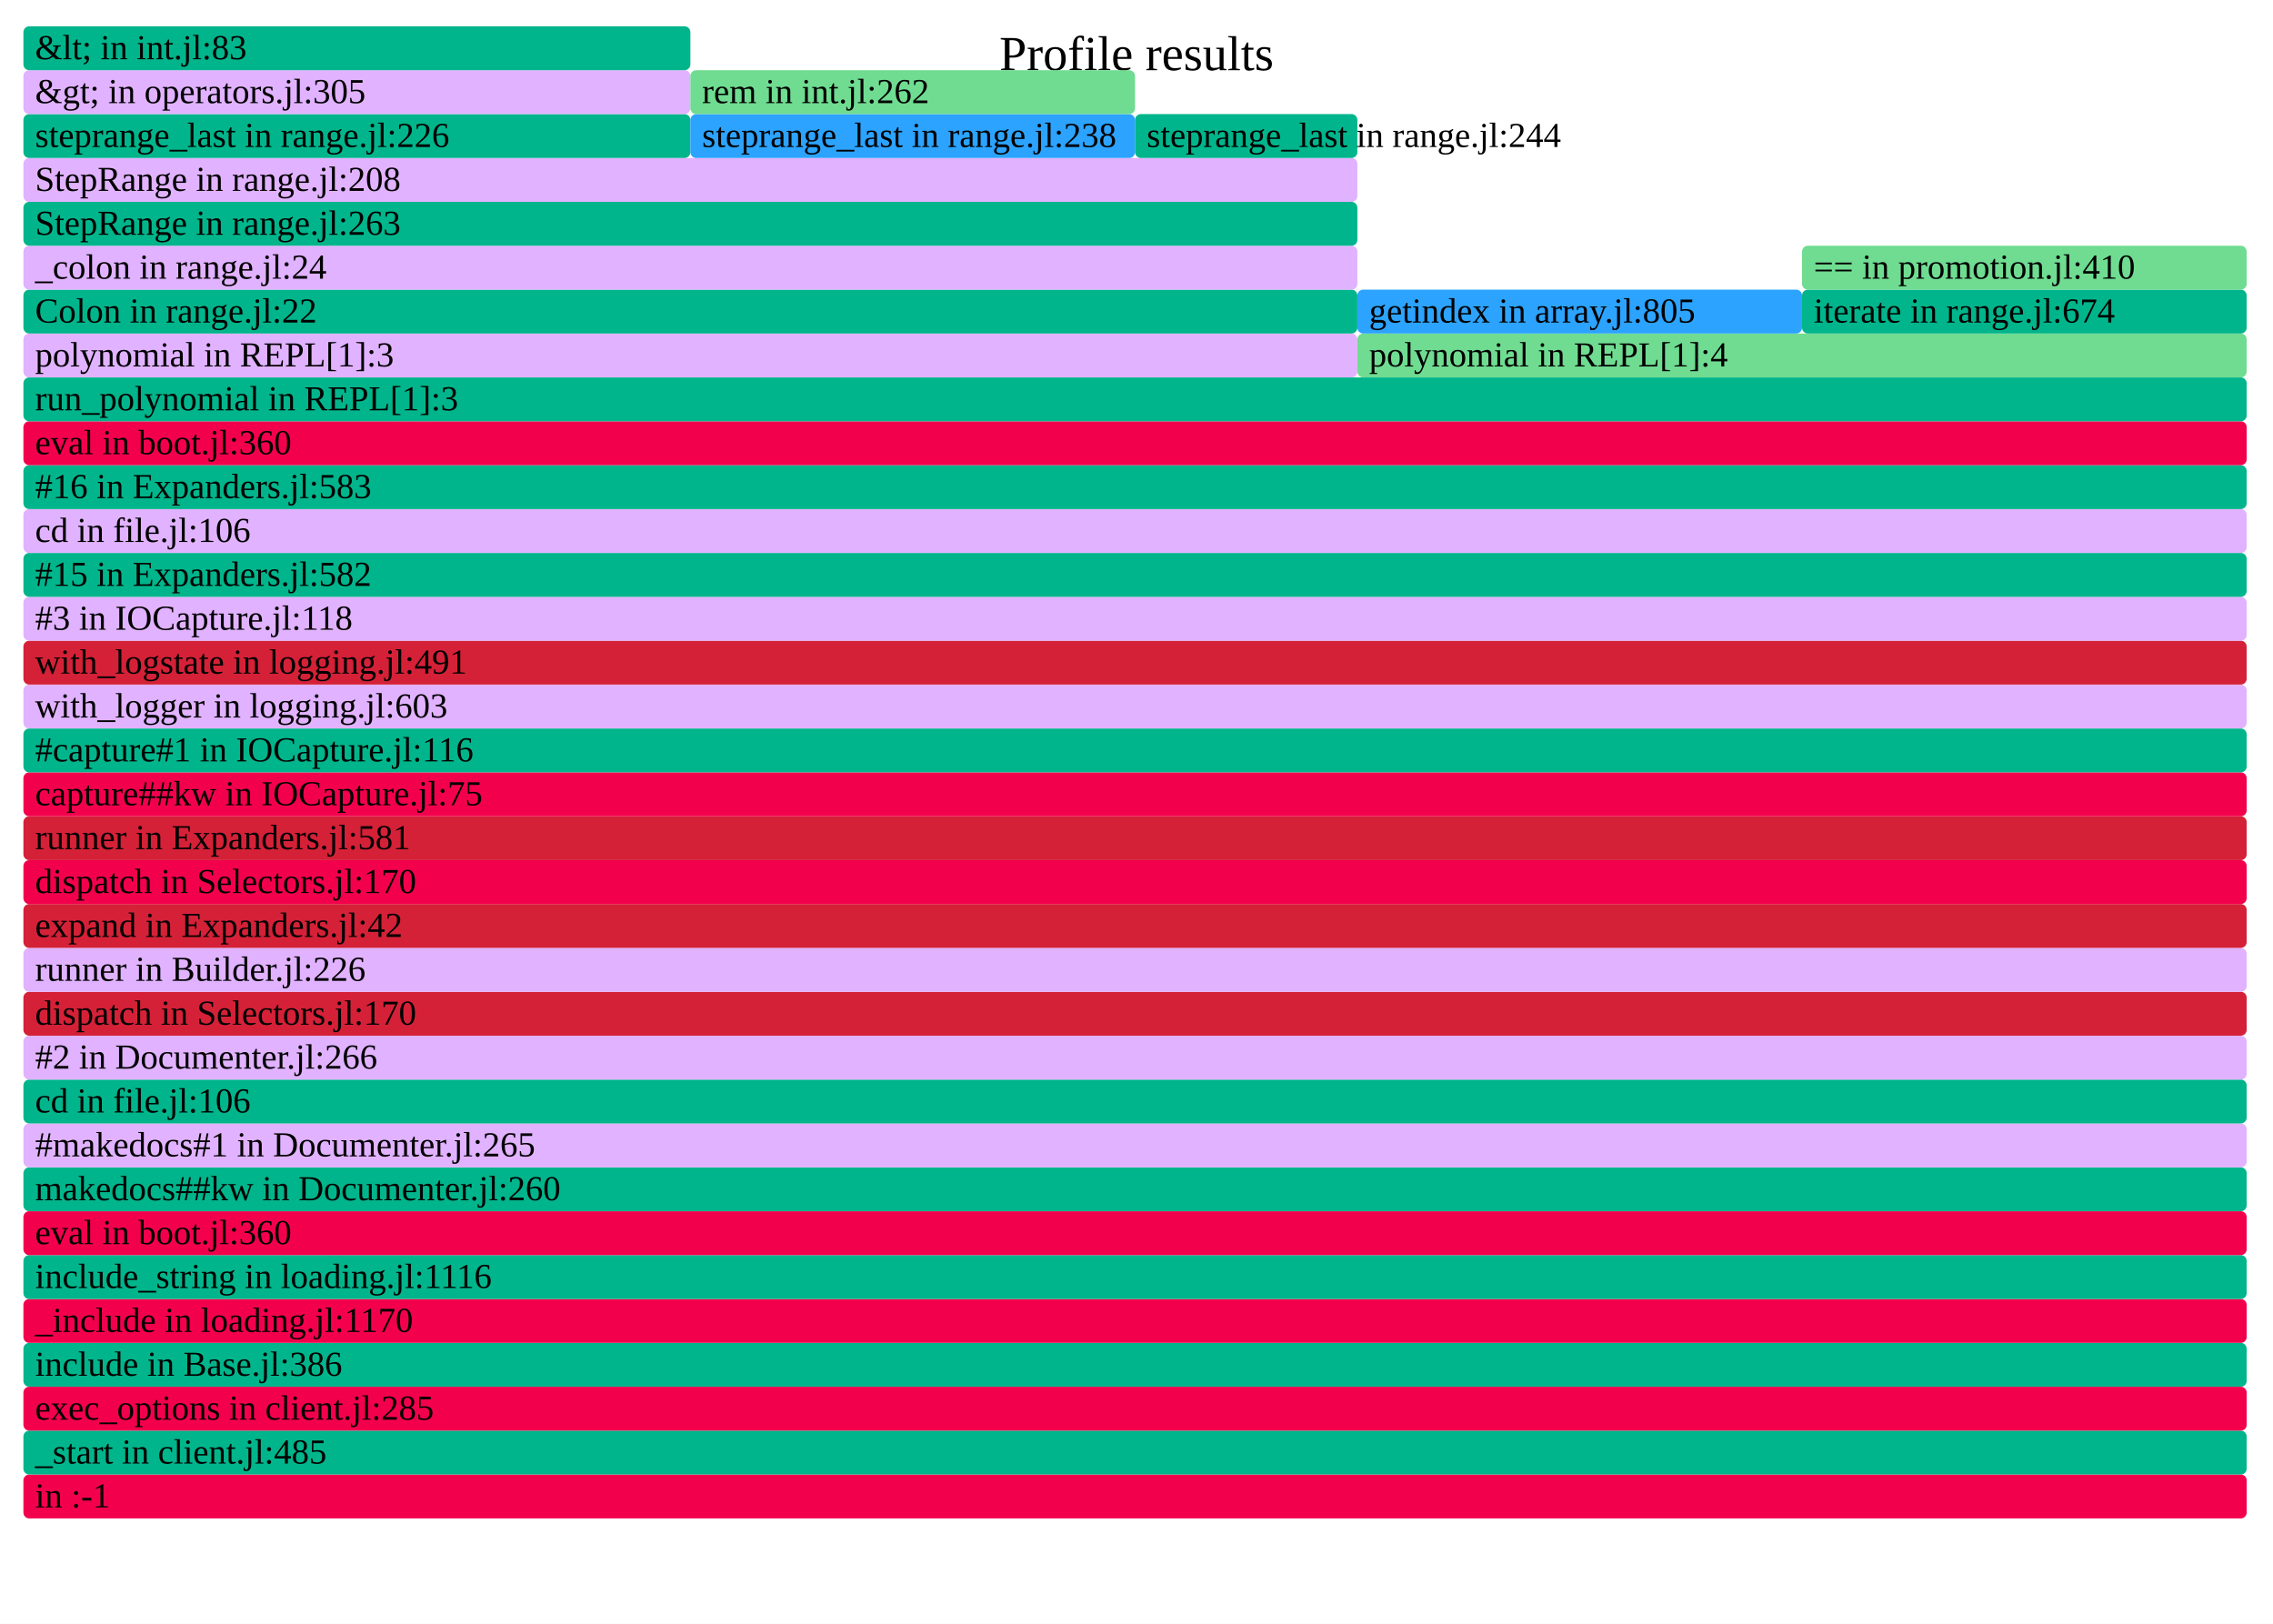
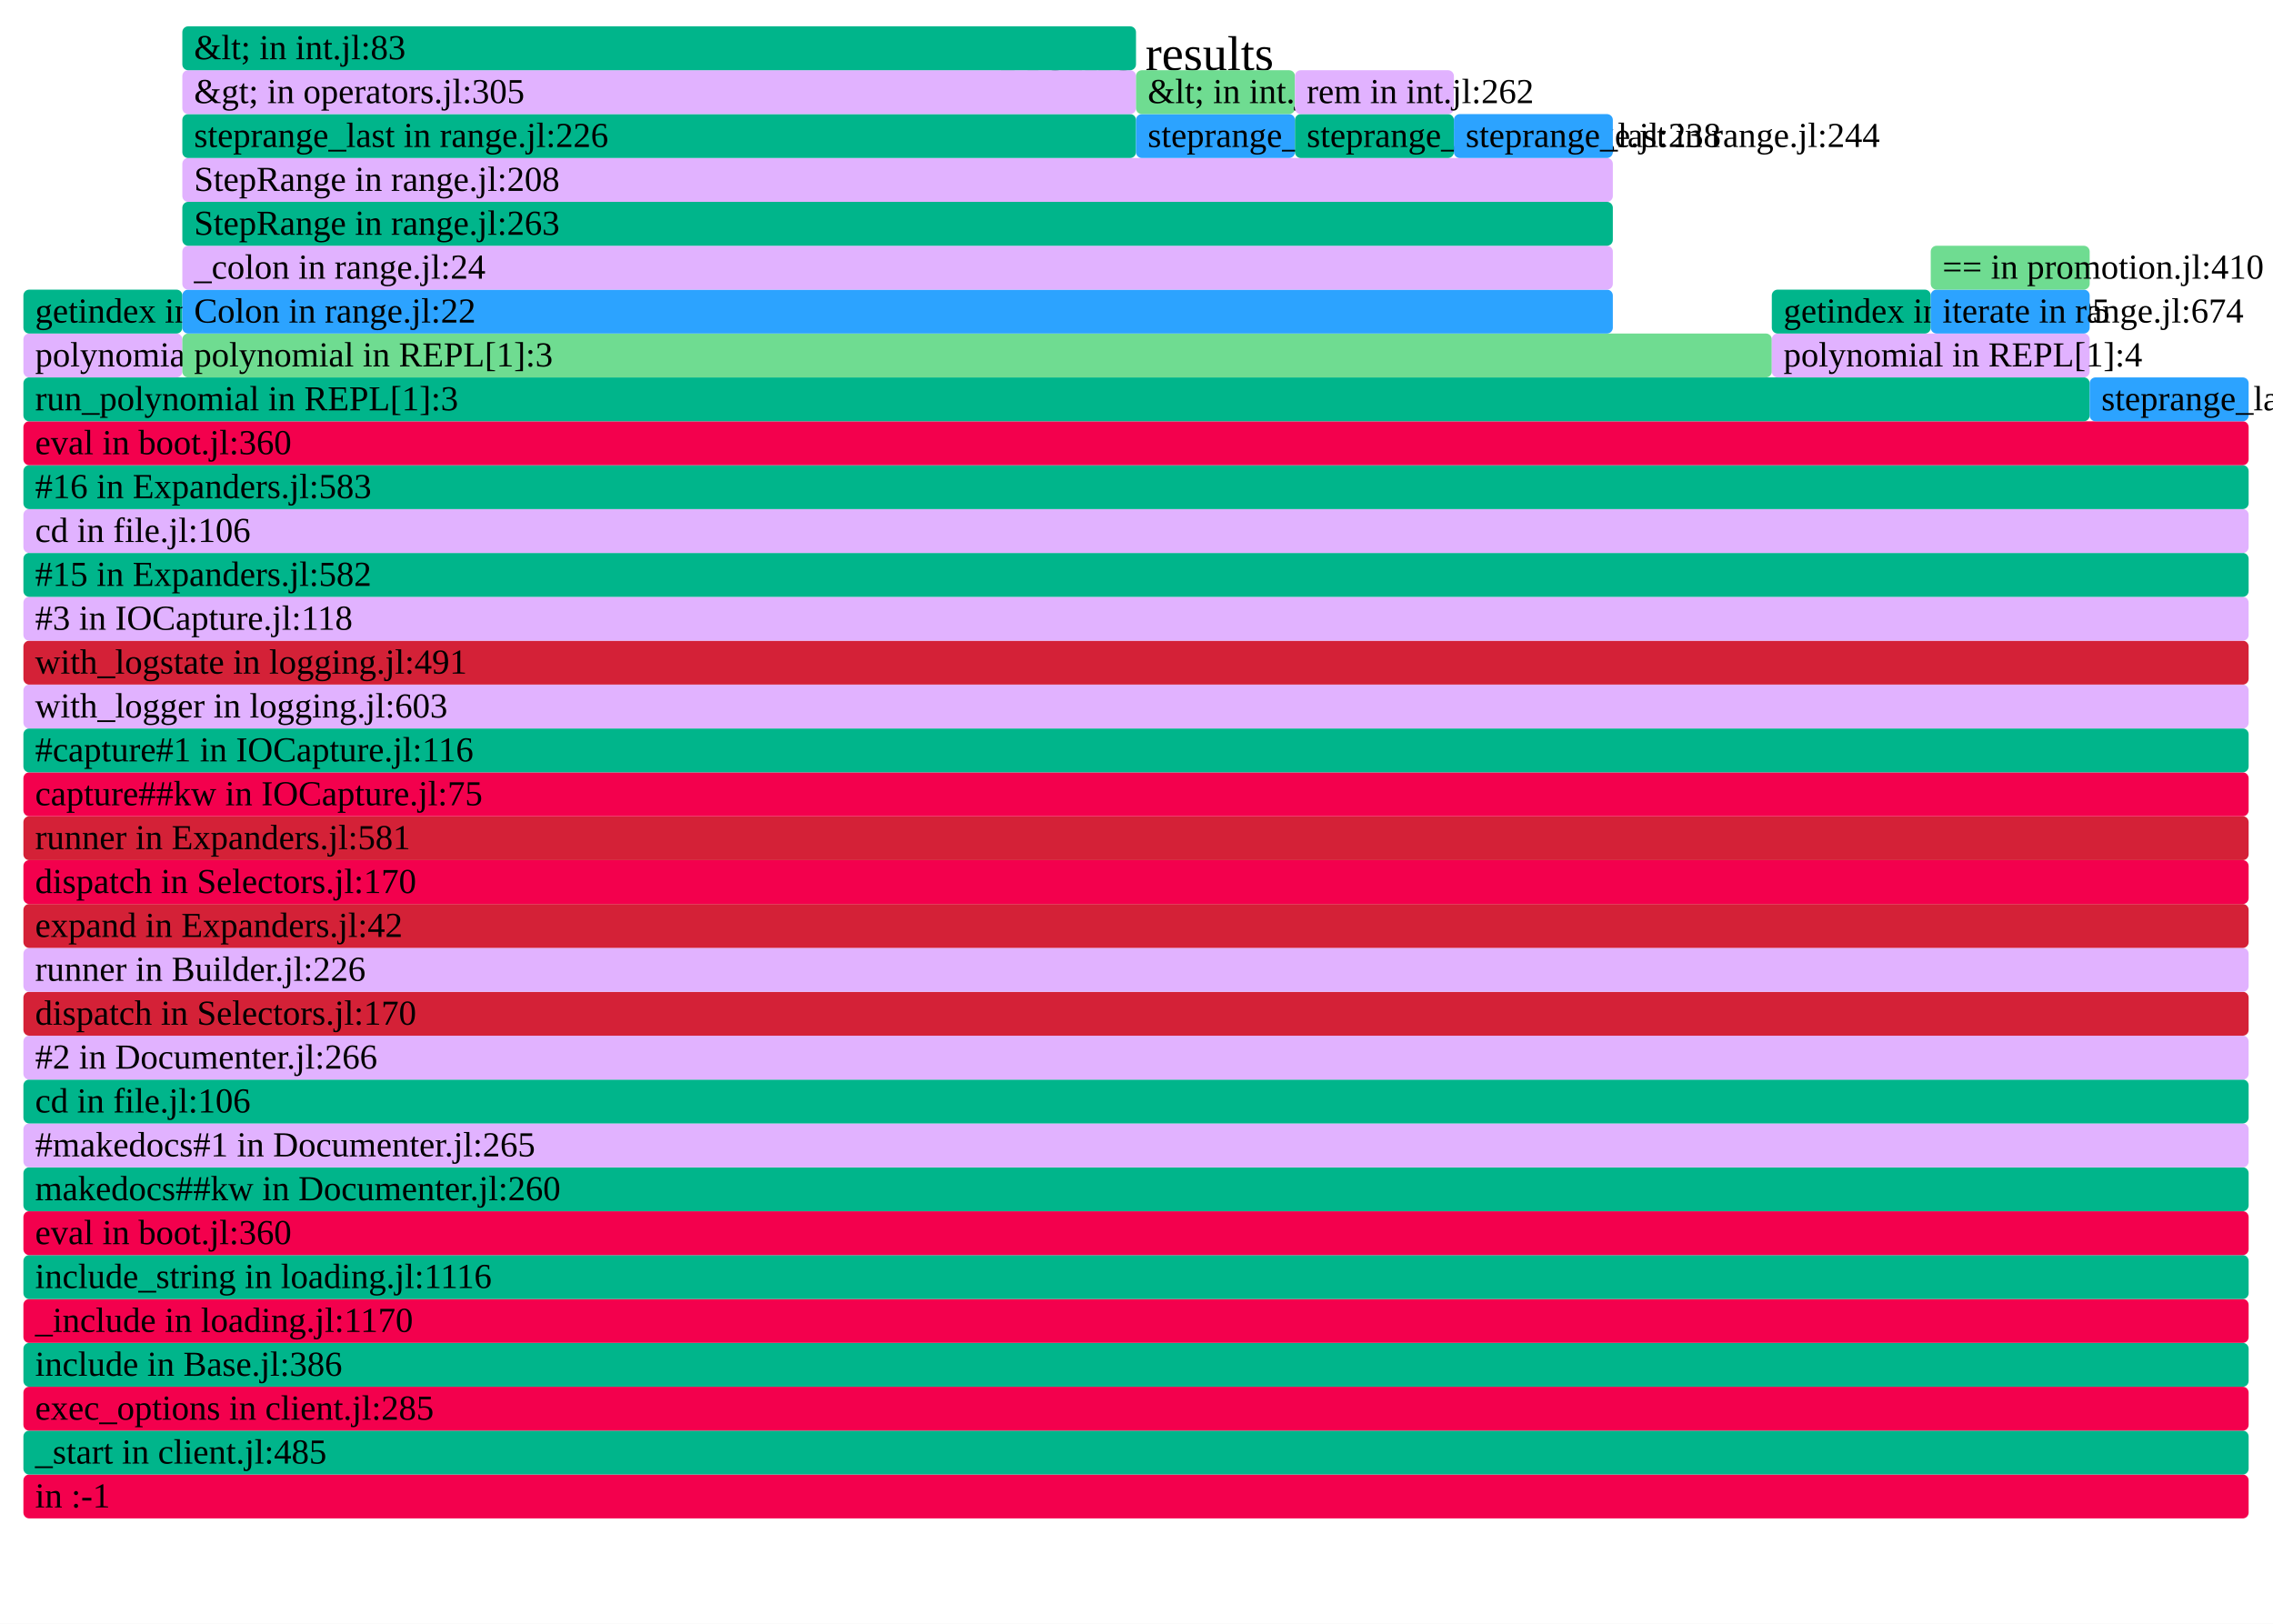
- <svg xmlns="http://www.w3.org/2000/svg" version="1.1" width="777" height="555" viewBox="0 0 777 555" id="fig-79d2986d669649fc9a0cb8e5622c8708">
+ <svg xmlns="http://www.w3.org/2000/svg" version="1.1" width="777" height="555" viewBox="0 0 777 555" id="fig-9b8f5a131f2b4ec58f63b7924c555410">
  <defs>
-     <clipPath id="fig-79d2986d669649fc9a0cb8e5622c8708-clip">
+     <clipPath id="fig-9b8f5a131f2b4ec58f63b7924c555410-clip">
      <rect x="0" y="0" width="777" height="555" />
    </clipPath>
  </defs>
  <style type="text/css">
-     #fig-79d2986d669649fc9a0cb8e5622c8708 text {
+     #fig-9b8f5a131f2b4ec58f63b7924c555410 text {
        pointer-events: none;
        font-family: inherit;
        font-size: 12px;
        fill: #000000;
    }
-     text#fig-79d2986d669649fc9a0cb8e5622c8708-caption {
+     text#fig-9b8f5a131f2b4ec58f63b7924c555410-caption {
        font-size: 16.8px;
        fill: #000000;
        text-anchor: middle;
    }
-     #fig-79d2986d669649fc9a0cb8e5622c8708-bg {
+     #fig-9b8f5a131f2b4ec58f63b7924c555410-bg {
        fill: #FFFFFF;
    }
-     #fig-79d2986d669649fc9a0cb8e5622c8708-viewport rect, #fig-79d2986d669649fc9a0cb8e5622c8708-viewport path {
+     #fig-9b8f5a131f2b4ec58f63b7924c555410-viewport rect, #fig-9b8f5a131f2b4ec58f63b7924c555410-viewport path {
        vector-effect: non-scaling-stroke;
        fill-opacity: 1;
    }
-     #fig-79d2986d669649fc9a0cb8e5622c8708-viewport text {
+     #fig-9b8f5a131f2b4ec58f63b7924c555410-viewport text {
        stroke: #000000;
        stroke-width: 0;
        stroke-opacity: 0.35;
    }
-     #fig-79d2986d669649fc9a0cb8e5622c8708-viewport rect:hover, #fig-79d2986d669649fc9a0cb8e5622c8708-viewport path:hover {
+     #fig-9b8f5a131f2b4ec58f63b7924c555410-viewport rect:hover, #fig-9b8f5a131f2b4ec58f63b7924c555410-viewport path:hover {
        fill-opacity: 0.75;
        stroke: #000000;
        stroke-width: 0.5;
    }
-     #fig-79d2986d669649fc9a0cb8e5622c8708-viewport + rect {
+     #fig-9b8f5a131f2b4ec58f63b7924c555410-viewport + rect {
        fill: #FFFFFF;
        opacity: 0.8;
    }
-     text#fig-79d2986d669649fc9a0cb8e5622c8708-details{
+     text#fig-9b8f5a131f2b4ec58f63b7924c555410-details{
        fill: #000000;
    }
</style>
-   <g id="fig-79d2986d669649fc9a0cb8e5622c8708-frame" clip-path="url(#fig-79d2986d669649fc9a0cb8e5622c8708-clip)">
-     <rect id="fig-79d2986d669649fc9a0cb8e5622c8708-bg" x="0" y="0" width="777" height="555" />
-     <text id="fig-79d2986d669649fc9a0cb8e5622c8708-caption" x="388.5" y="24">Profile results</text>
-     <g id="fig-79d2986d669649fc9a0cb8e5622c8708-viewport" transform="scale(1)">
-       <rect x="8" y="504" width="760" height="15" rx="2" fill="#F3004D" data-dinfo="" />
+   <g id="fig-9b8f5a131f2b4ec58f63b7924c555410-frame" clip-path="url(#fig-9b8f5a131f2b4ec58f63b7924c555410-clip)">
+     <rect id="fig-9b8f5a131f2b4ec58f63b7924c555410-bg" x="0" y="0" width="777" height="555" />
+     <text id="fig-9b8f5a131f2b4ec58f63b7924c555410-caption" x="388.5" y="24">Profile results</text>
+     <g id="fig-9b8f5a131f2b4ec58f63b7924c555410-viewport" transform="scale(1)">
+       <rect x="8" y="504" width="760.67" height="15" rx="2" fill="#F3004D" data-dinfo="" />
      <text x="8" dx="4" y="515.25"> in :-1</text>
-       <rect x="8" y="489" width="760" height="15" rx="2" fill="#00B58B" data-dinfo="./" />
+       <rect x="8" y="489" width="760.67" height="15" rx="2" fill="#00B58B" data-dinfo="./" />
      <text x="8" dx="4" y="500.25">_start in client.jl:485</text>
-       <rect x="8" y="474" width="760" height="15" rx="2" fill="#F3004D" data-dinfo="./" />
+       <rect x="8" y="474" width="760.67" height="15" rx="2" fill="#F3004D" data-dinfo="./" />
      <text x="8" dx="4" y="485.25">exec_options in client.jl:285</text>
-       <rect x="8" y="459" width="760" height="15" rx="2" fill="#00B58B" data-dinfo="./" />
+       <rect x="8" y="459" width="760.67" height="15" rx="2" fill="#00B58B" data-dinfo="./" />
      <text x="8" dx="4" y="470.25">include in Base.jl:386</text>
-       <rect x="8" y="444" width="760" height="15" rx="2" fill="#F3004D" data-dinfo="./" />
+       <rect x="8" y="444" width="760.67" height="15" rx="2" fill="#F3004D" data-dinfo="./" />
      <text x="8" dx="4" y="455.25">_include in loading.jl:1170</text>
-       <rect x="8" y="429" width="760" height="15" rx="2" fill="#00B58B" data-dinfo="./" />
+       <rect x="8" y="429" width="760.67" height="15" rx="2" fill="#00B58B" data-dinfo="./" />
      <text x="8" dx="4" y="440.25">include_string in loading.jl:1116</text>
-       <rect x="8" y="414" width="760" height="15" rx="2" fill="#F3004D" data-dinfo="./" />
+       <rect x="8" y="414" width="760.67" height="15" rx="2" fill="#F3004D" data-dinfo="./" />
      <text x="8" dx="4" y="425.25">eval in boot.jl:360</text>
-       <rect x="8" y="399" width="760" height="15" rx="2" fill="#00B58B" data-dinfo="/home/runner/.julia/packages/Documenter/qdbx6/src/" />
+       <rect x="8" y="399" width="760.67" height="15" rx="2" fill="#00B58B" data-dinfo="/home/runner/.julia/packages/Documenter/qdbx6/src/" />
      <text x="8" dx="4" y="410.25">makedocs##kw in Documenter.jl:260</text>
-       <rect x="8" y="384" width="760" height="15" rx="2" fill="#E1B2FF" data-dinfo="/home/runner/.julia/packages/Documenter/qdbx6/src/" />
+       <rect x="8" y="384" width="760.67" height="15" rx="2" fill="#E1B2FF" data-dinfo="/home/runner/.julia/packages/Documenter/qdbx6/src/" />
      <text x="8" dx="4" y="395.25">#makedocs#1 in Documenter.jl:265</text>
-       <rect x="8" y="369" width="760" height="15" rx="2" fill="#00B58B" data-dinfo="./" />
+       <rect x="8" y="369" width="760.67" height="15" rx="2" fill="#00B58B" data-dinfo="./" />
      <text x="8" dx="4" y="380.25">cd in file.jl:106</text>
-       <rect x="8" y="354" width="760" height="15" rx="2" fill="#E1B2FF" data-dinfo="/home/runner/.julia/packages/Documenter/qdbx6/src/" />
+       <rect x="8" y="354" width="760.67" height="15" rx="2" fill="#E1B2FF" data-dinfo="/home/runner/.julia/packages/Documenter/qdbx6/src/" />
      <text x="8" dx="4" y="365.25">#2 in Documenter.jl:266</text>
-       <rect x="8" y="339" width="760" height="15" rx="2" fill="#D42137" data-dinfo="/home/runner/.julia/packages/Documenter/qdbx6/src/Utilities/" />
+       <rect x="8" y="339" width="760.67" height="15" rx="2" fill="#D42137" data-dinfo="/home/runner/.julia/packages/Documenter/qdbx6/src/Utilities/" />
      <text x="8" dx="4" y="350.25">dispatch in Selectors.jl:170</text>
-       <rect x="8" y="324" width="760" height="15" rx="2" fill="#E1B2FF" data-dinfo="/home/runner/.julia/packages/Documenter/qdbx6/src/" />
+       <rect x="8" y="324" width="760.67" height="15" rx="2" fill="#E1B2FF" data-dinfo="/home/runner/.julia/packages/Documenter/qdbx6/src/" />
      <text x="8" dx="4" y="335.25">runner in Builder.jl:226</text>
-       <rect x="8" y="309" width="760" height="15" rx="2" fill="#D42137" data-dinfo="/home/runner/.julia/packages/Documenter/qdbx6/src/" />
+       <rect x="8" y="309" width="760.67" height="15" rx="2" fill="#D42137" data-dinfo="/home/runner/.julia/packages/Documenter/qdbx6/src/" />
      <text x="8" dx="4" y="320.25">expand in Expanders.jl:42</text>
-       <rect x="8" y="294" width="760" height="15" rx="2" fill="#F3004D" data-dinfo="/home/runner/.julia/packages/Documenter/qdbx6/src/Utilities/" />
+       <rect x="8" y="294" width="760.67" height="15" rx="2" fill="#F3004D" data-dinfo="/home/runner/.julia/packages/Documenter/qdbx6/src/Utilities/" />
      <text x="8" dx="4" y="305.25">dispatch in Selectors.jl:170</text>
-       <rect x="8" y="279" width="760" height="15" rx="2" fill="#D42137" data-dinfo="/home/runner/.julia/packages/Documenter/qdbx6/src/" />
+       <rect x="8" y="279" width="760.67" height="15" rx="2" fill="#D42137" data-dinfo="/home/runner/.julia/packages/Documenter/qdbx6/src/" />
      <text x="8" dx="4" y="290.25">runner in Expanders.jl:581</text>
-       <rect x="8" y="264" width="760" height="15" rx="2" fill="#F3004D" data-dinfo="/home/runner/.julia/packages/IOCapture/sXY71/src/" />
+       <rect x="8" y="264" width="760.67" height="15" rx="2" fill="#F3004D" data-dinfo="/home/runner/.julia/packages/IOCapture/sXY71/src/" />
      <text x="8" dx="4" y="275.25">capture##kw in IOCapture.jl:75</text>
-       <rect x="8" y="249" width="760" height="15" rx="2" fill="#00B58B" data-dinfo="/home/runner/.julia/packages/IOCapture/sXY71/src/" />
+       <rect x="8" y="249" width="760.67" height="15" rx="2" fill="#00B58B" data-dinfo="/home/runner/.julia/packages/IOCapture/sXY71/src/" />
      <text x="8" dx="4" y="260.25">#capture#1 in IOCapture.jl:116</text>
-       <rect x="8" y="234" width="760" height="15" rx="2" fill="#E1B2FF" data-dinfo="./" />
+       <rect x="8" y="234" width="760.67" height="15" rx="2" fill="#E1B2FF" data-dinfo="./" />
      <text x="8" dx="4" y="245.25">with_logger in logging.jl:603</text>
-       <rect x="8" y="219" width="760" height="15" rx="2" fill="#D42137" data-dinfo="./" />
+       <rect x="8" y="219" width="760.67" height="15" rx="2" fill="#D42137" data-dinfo="./" />
      <text x="8" dx="4" y="230.25">with_logstate in logging.jl:491</text>
-       <rect x="8" y="204" width="760" height="15" rx="2" fill="#E1B2FF" data-dinfo="/home/runner/.julia/packages/IOCapture/sXY71/src/" />
+       <rect x="8" y="204" width="760.67" height="15" rx="2" fill="#E1B2FF" data-dinfo="/home/runner/.julia/packages/IOCapture/sXY71/src/" />
      <text x="8" dx="4" y="215.25">#3 in IOCapture.jl:118</text>
-       <rect x="8" y="189" width="760" height="15" rx="2" fill="#00B58B" data-dinfo="/home/runner/.julia/packages/Documenter/qdbx6/src/" />
+       <rect x="8" y="189" width="760.67" height="15" rx="2" fill="#00B58B" data-dinfo="/home/runner/.julia/packages/Documenter/qdbx6/src/" />
      <text x="8" dx="4" y="200.25">#15 in Expanders.jl:582</text>
-       <rect x="8" y="174" width="760" height="15" rx="2" fill="#E1B2FF" data-dinfo="./" />
+       <rect x="8" y="174" width="760.67" height="15" rx="2" fill="#E1B2FF" data-dinfo="./" />
      <text x="8" dx="4" y="185.25">cd in file.jl:106</text>
-       <rect x="8" y="159" width="760" height="15" rx="2" fill="#00B58B" data-dinfo="/home/runner/.julia/packages/Documenter/qdbx6/src/" />
+       <rect x="8" y="159" width="760.67" height="15" rx="2" fill="#00B58B" data-dinfo="/home/runner/.julia/packages/Documenter/qdbx6/src/" />
      <text x="8" dx="4" y="170.25">#16 in Expanders.jl:583</text>
-       <rect x="8" y="144" width="760" height="15" rx="2" fill="#F3004D" data-dinfo="./" />
+       <rect x="8" y="144" width="760.67" height="15" rx="2" fill="#F3004D" data-dinfo="./" />
      <text x="8" dx="4" y="155.25">eval in boot.jl:360</text>
-       <rect x="8" y="129" width="760" height="15" rx="2" fill="#00B58B" data-dinfo="./" />
+       <rect x="8" y="129" width="706.33" height="15" rx="2" fill="#00B58B" data-dinfo="./" />
      <text x="8" dx="4" y="140.25">run_polynomial in REPL[1]:3</text>
-       <rect x="8" y="114" width="456" height="15" rx="2" fill="#E1B2FF" data-dinfo="./" />
-       <text x="8" dx="4" y="125.25">polynomial in REPL[1]:3</text>
-       <rect x="8" y="99" width="456" height="15" rx="2" fill="#00B58B" data-dinfo="./" />
-       <text x="8" dx="4" y="110.25">Colon in range.jl:22</text>
-       <rect x="8" y="84" width="456" height="15" rx="2" fill="#E1B2FF" data-dinfo="./" />
-       <text x="8" dx="4" y="95.25">_colon in range.jl:24</text>
-       <rect x="8" y="69" width="456" height="15" rx="2" fill="#00B58B" data-dinfo="./" />
-       <text x="8" dx="4" y="80.25">StepRange in range.jl:263</text>
-       <rect x="8" y="54" width="456" height="15" rx="2" fill="#E1B2FF" data-dinfo="./" />
-       <text x="8" dx="4" y="65.25">StepRange in range.jl:208</text>
-       <rect x="8" y="39" width="228" height="15" rx="2" fill="#00B58B" data-dinfo="./" />
-       <text x="8" dx="4" y="50.25">steprange_last in range.jl:226</text>
-       <rect x="8" y="24" width="228" height="15" rx="2" fill="#E1B2FF" data-dinfo="./" />
-       <text x="8" dx="4" y="35.25">&amp;gt; in operators.jl:305</text>
-       <rect x="8" y="9" width="228" height="15" rx="2" fill="#00B58B" data-dinfo="./" />
-       <text x="8" dx="4" y="20.25">&amp;lt; in int.jl:83</text>
-       <rect x="236" y="39" width="152" height="15" rx="2" fill="#2CA3FF" data-dinfo="./" />
-       <text x="236" dx="4" y="50.25">steprange_last in range.jl:238</text>
-       <rect x="236" y="24" width="152" height="15" rx="2" fill="#6FDC91" data-dinfo="./" />
-       <text x="236" dx="4" y="35.25">rem in int.jl:262</text>
-       <rect x="388" y="39" width="76" height="15" rx="2" fill="#00B58B" data-dinfo="./" />
-       <text x="388" dx="4" y="50.25">steprange_last in range.jl:244</text>
-       <rect x="464" y="114" width="304" height="15" rx="2" fill="#6FDC91" data-dinfo="./" />
-       <text x="464" dx="4" y="125.25">polynomial in REPL[1]:4</text>
-       <rect x="464" y="99" width="152" height="15" rx="2" fill="#2CA3FF" data-dinfo="./" />
-       <text x="464" dx="4" y="110.25">getindex in array.jl:805</text>
-       <rect x="616" y="99" width="152" height="15" rx="2" fill="#00B58B" data-dinfo="./" />
-       <text x="616" dx="4" y="110.25">iterate in range.jl:674</text>
-       <rect x="616" y="84" width="152" height="15" rx="2" fill="#6FDC91" data-dinfo="./" />
-       <text x="616" dx="4" y="95.25">== in promotion.jl:410</text>
+       <rect x="8" y="114" width="54.33" height="15" rx="2" fill="#E1B2FF" data-dinfo="./" />
+       <text x="8" dx="4" y="125.25">polynomial in REPL[1]:2</text>
+       <rect x="8" y="99" width="54.33" height="15" rx="2" fill="#00B58B" data-dinfo="./" />
+       <text x="8" dx="4" y="110.25">getindex in array.jl:805</text>
+       <rect x="62.33" y="114" width="543.34" height="15" rx="2" fill="#6FDC91" data-dinfo="./" />
+       <text x="62.33" dx="4" y="125.25">polynomial in REPL[1]:3</text>
+       <rect x="62.33" y="99" width="489" height="15" rx="2" fill="#2CA3FF" data-dinfo="./" />
+       <text x="62.33" dx="4" y="110.25">Colon in range.jl:22</text>
+       <rect x="62.33" y="84" width="489" height="15" rx="2" fill="#E1B2FF" data-dinfo="./" />
+       <text x="62.33" dx="4" y="95.25">_colon in range.jl:24</text>
+       <rect x="62.33" y="69" width="489" height="15" rx="2" fill="#00B58B" data-dinfo="./" />
+       <text x="62.33" dx="4" y="80.25">StepRange in range.jl:263</text>
+       <rect x="62.33" y="54" width="489" height="15" rx="2" fill="#E1B2FF" data-dinfo="./" />
+       <text x="62.33" dx="4" y="65.25">StepRange in range.jl:208</text>
+       <rect x="62.33" y="39" width="326" height="15" rx="2" fill="#00B58B" data-dinfo="./" />
+       <text x="62.33" dx="4" y="50.25">steprange_last in range.jl:226</text>
+       <rect x="62.33" y="24" width="326" height="15" rx="2" fill="#E1B2FF" data-dinfo="./" />
+       <text x="62.33" dx="4" y="35.25">&amp;gt; in operators.jl:305</text>
+       <rect x="62.33" y="9" width="326" height="15" rx="2" fill="#00B58B" data-dinfo="./" />
+       <text x="62.33" dx="4" y="20.25">&amp;lt; in int.jl:83</text>
+       <rect x="388.33" y="39" width="54.34" height="15" rx="2" fill="#2CA3FF" data-dinfo="./" />
+       <text x="388.33" dx="4" y="50.25">steprange_last in range.jl:234</text>
+       <rect x="388.33" y="24" width="54.34" height="15" rx="2" fill="#6FDC91" data-dinfo="./" />
+       <text x="388.33" dx="4" y="35.25">&amp;lt; in int.jl:83</text>
+       <rect x="442.67" y="39" width="54.33" height="15" rx="2" fill="#00B58B" data-dinfo="./" />
+       <text x="442.67" dx="4" y="50.25">steprange_last in range.jl:238</text>
+       <rect x="442.67" y="24" width="54.33" height="15" rx="2" fill="#E1B2FF" data-dinfo="./" />
+       <text x="442.67" dx="4" y="35.25">rem in int.jl:262</text>
+       <rect x="497" y="39" width="54.33" height="15" rx="2" fill="#2CA3FF" data-dinfo="./" />
+       <text x="497" dx="4" y="50.25">steprange_last in range.jl:244</text>
+       <rect x="605.67" y="114" width="108.66" height="15" rx="2" fill="#E1B2FF" data-dinfo="./" />
+       <text x="605.67" dx="4" y="125.25">polynomial in REPL[1]:4</text>
+       <rect x="605.67" y="99" width="54.33" height="15" rx="2" fill="#00B58B" data-dinfo="./" />
+       <text x="605.67" dx="4" y="110.25">getindex in array.jl:805</text>
+       <rect x="660" y="99" width="54.33" height="15" rx="2" fill="#2CA3FF" data-dinfo="./" />
+       <text x="660" dx="4" y="110.25">iterate in range.jl:674</text>
+       <rect x="660" y="84" width="54.33" height="15" rx="2" fill="#6FDC91" data-dinfo="./" />
+       <text x="660" dx="4" y="95.25">== in promotion.jl:410</text>
+       <rect x="714.33" y="129" width="54.34" height="15" rx="2" fill="#2CA3FF" data-dinfo="./" />
+       <text x="714.33" dx="4" y="140.25">steprange_last in range.jl:213</text>
    </g>
  </g>
</svg>
